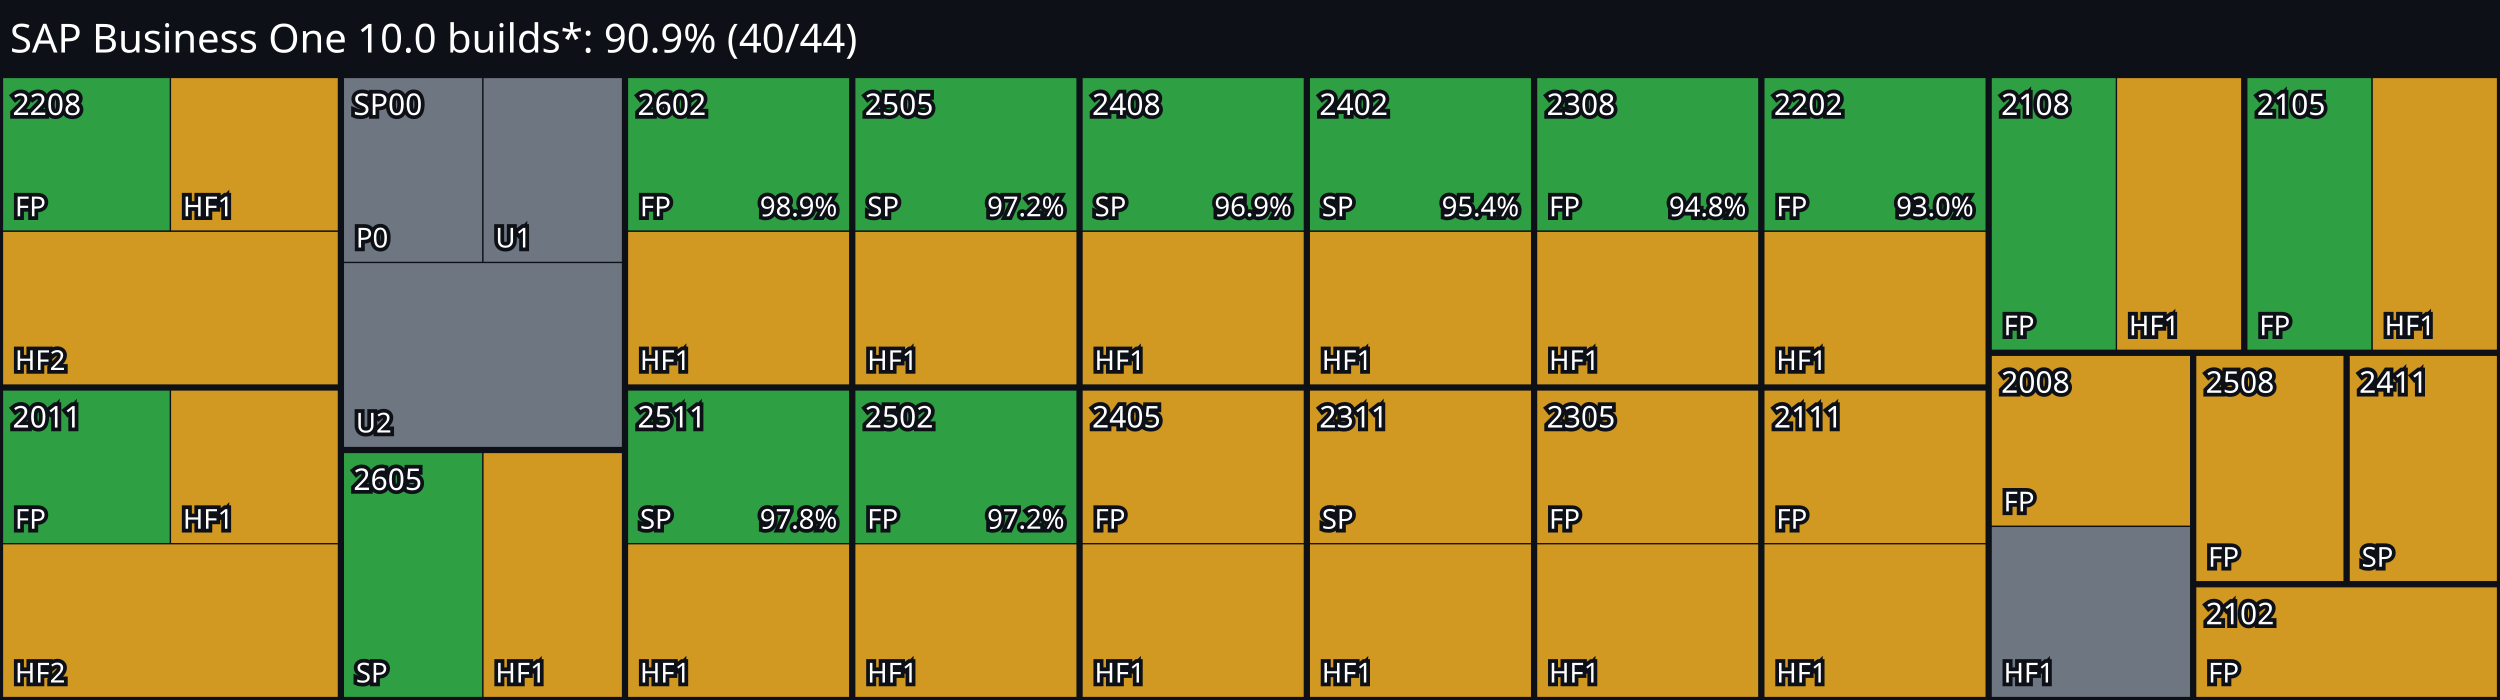
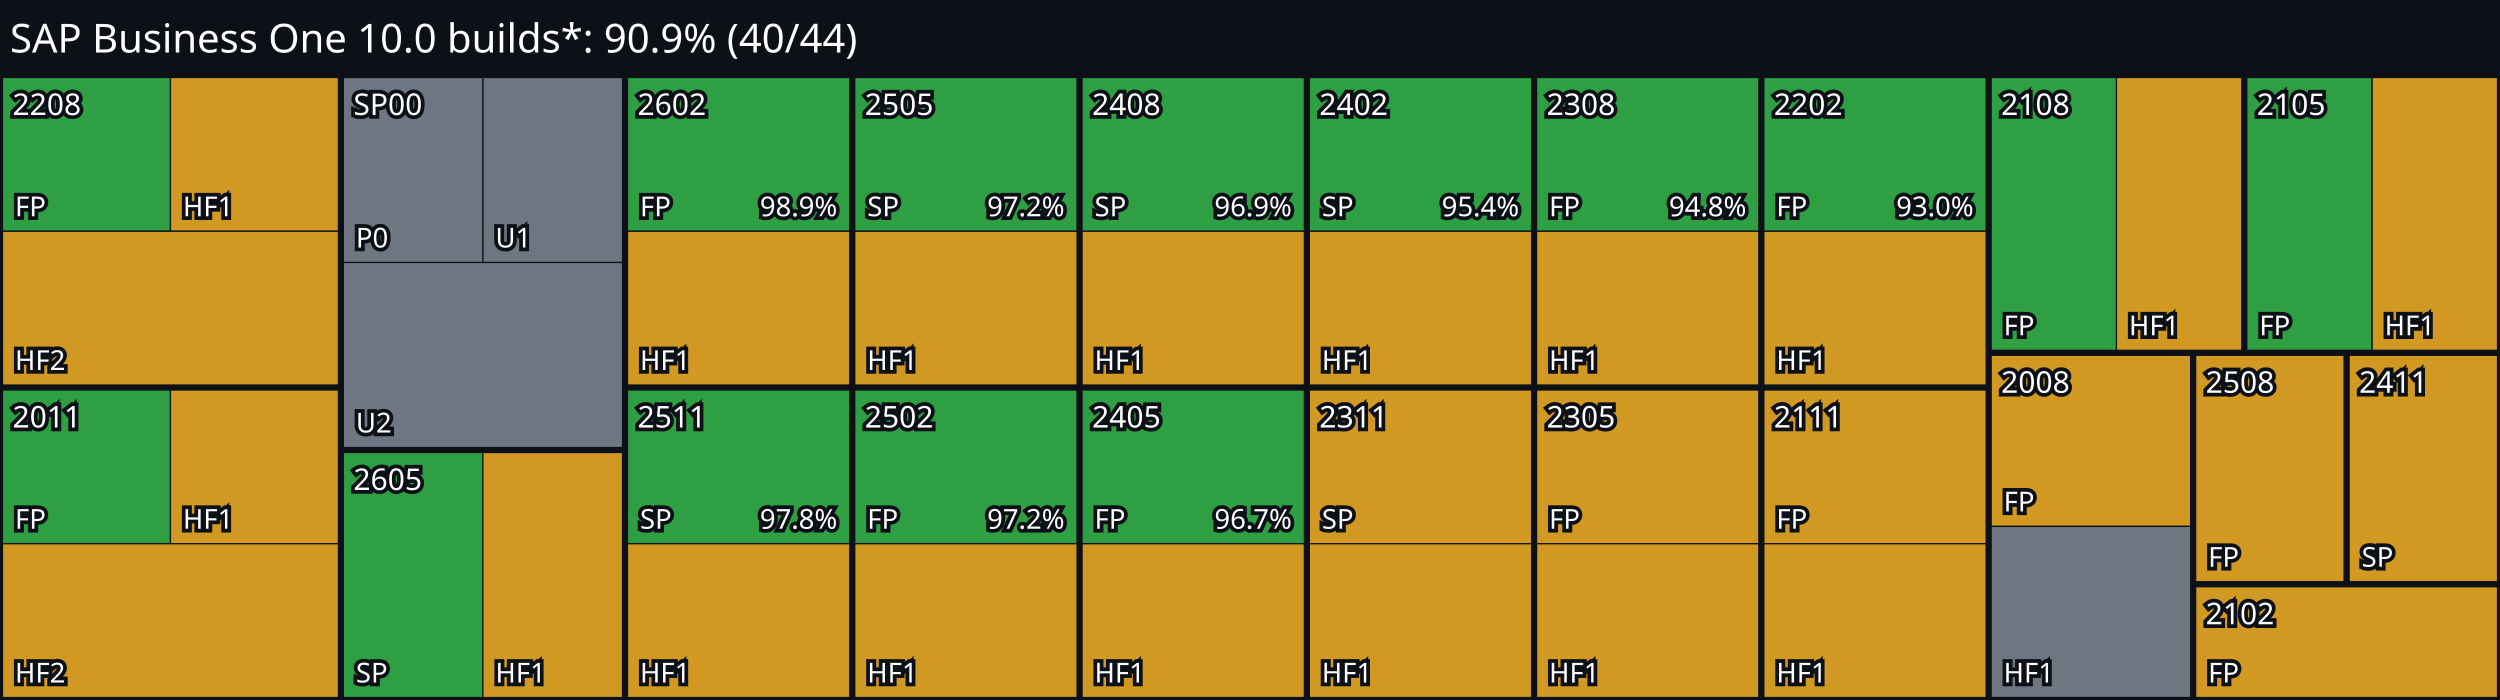
<svg xmlns="http://www.w3.org/2000/svg" viewBox="0 0 1000 280" width="1000" height="280">
  <rect x="0.00" y="0.00" width="1000.00" height="280.00" fill="#0d1117" stroke="#0d1117" stroke-width="0" />
  <text x="4.00" y="21.00" text-anchor="start" font-family="sans-serif" font-size="16" fill="#ffffff" stroke="#0d1117" stroke-width="3" paint-order="stroke">SAP Business One 10.0 builds*: 90.9% (40/44)</text>
  <g>
    <rect x="1.00" y="31.00" width="67.18" height="61.50" fill="#2ea043" stroke="#0d1117" stroke-width="0.5" />
    <text x="6.00" y="86.50" text-anchor="start" font-family="sans-serif" font-size="11" fill="#ffffff" stroke="#0d1117" stroke-width="3" paint-order="stroke">FP</text>
    <rect x="68.18" y="31.00" width="67.18" height="61.50" fill="#d29922" stroke="#0d1117" stroke-width="0.5" />
    <text x="73.18" y="86.50" text-anchor="start" font-family="sans-serif" font-size="11" fill="#ffffff" stroke="#0d1117" stroke-width="3" paint-order="stroke">HF1</text>
    <rect x="1.00" y="92.50" width="134.36" height="61.50" fill="#d29922" stroke="#0d1117" stroke-width="0.5" />
    <text x="6.00" y="148.00" text-anchor="start" font-family="sans-serif" font-size="11" fill="#ffffff" stroke="#0d1117" stroke-width="3" paint-order="stroke">HF2</text>
    <rect x="0.00" y="30.00" width="136.36" height="125.00" fill="none" stroke="#0d1117" stroke-width="2" />
    <text x="5.00" y="46.00" text-anchor="start" font-family="sans-serif" font-size="12" fill="#ffffff" stroke="#0d1117" stroke-width="3" paint-order="stroke">2208</text>
  </g>
  <g>
    <rect x="1.00" y="156.00" width="67.18" height="61.50" fill="#2ea043" stroke="#0d1117" stroke-width="0.5" />
    <text x="6.00" y="211.50" text-anchor="start" font-family="sans-serif" font-size="11" fill="#ffffff" stroke="#0d1117" stroke-width="3" paint-order="stroke">FP</text>
    <rect x="68.18" y="156.00" width="67.18" height="61.50" fill="#d29922" stroke="#0d1117" stroke-width="0.5" />
    <text x="73.18" y="211.50" text-anchor="start" font-family="sans-serif" font-size="11" fill="#ffffff" stroke="#0d1117" stroke-width="3" paint-order="stroke">HF1</text>
    <rect x="1.00" y="217.50" width="134.36" height="61.50" fill="#d29922" stroke="#0d1117" stroke-width="0.5" />
    <text x="6.00" y="273.00" text-anchor="start" font-family="sans-serif" font-size="11" fill="#ffffff" stroke="#0d1117" stroke-width="3" paint-order="stroke">HF2</text>
    <rect x="0.00" y="155.00" width="136.36" height="125.00" fill="none" stroke="#0d1117" stroke-width="2" />
    <text x="5.00" y="171.00" text-anchor="start" font-family="sans-serif" font-size="12" fill="#ffffff" stroke="#0d1117" stroke-width="3" paint-order="stroke">2011</text>
  </g>
  <g>
    <rect x="137.36" y="31.00" width="55.82" height="74.00" fill="#6e7681" stroke="#0d1117" stroke-width="0.5" />
    <text x="142.36" y="99.00" text-anchor="start" font-family="sans-serif" font-size="11" fill="#ffffff" stroke="#0d1117" stroke-width="3" paint-order="stroke">P0</text>
    <rect x="193.18" y="31.00" width="55.82" height="74.00" fill="#6e7681" stroke="#0d1117" stroke-width="0.5" />
    <text x="198.18" y="99.00" text-anchor="start" font-family="sans-serif" font-size="11" fill="#ffffff" stroke="#0d1117" stroke-width="3" paint-order="stroke">U1</text>
    <rect x="137.36" y="105.00" width="111.64" height="74.00" fill="#6e7681" stroke="#0d1117" stroke-width="0.5" />
    <text x="142.36" y="173.00" text-anchor="start" font-family="sans-serif" font-size="11" fill="#ffffff" stroke="#0d1117" stroke-width="3" paint-order="stroke">U2</text>
    <rect x="136.36" y="30.00" width="113.64" height="150.00" fill="none" stroke="#0d1117" stroke-width="2" />
    <text x="141.36" y="46.00" text-anchor="start" font-family="sans-serif" font-size="12" fill="#ffffff" stroke="#0d1117" stroke-width="3" paint-order="stroke">SP00</text>
  </g>
  <g>
    <rect x="137.36" y="181.00" width="55.82" height="98.00" fill="#2ea043" stroke="#0d1117" stroke-width="0.5" />
    <text x="142.36" y="273.00" text-anchor="start" font-family="sans-serif" font-size="11" fill="#ffffff" stroke="#0d1117" stroke-width="3" paint-order="stroke">SP</text>
    <rect x="193.18" y="181.00" width="55.82" height="98.00" fill="#d29922" stroke="#0d1117" stroke-width="0.5" />
    <text x="198.18" y="273.00" text-anchor="start" font-family="sans-serif" font-size="11" fill="#ffffff" stroke="#0d1117" stroke-width="3" paint-order="stroke">HF1</text>
    <rect x="136.36" y="180.00" width="113.64" height="100.00" fill="none" stroke="#0d1117" stroke-width="2" />
    <text x="141.36" y="196.00" text-anchor="start" font-family="sans-serif" font-size="12" fill="#ffffff" stroke="#0d1117" stroke-width="3" paint-order="stroke">2605</text>
  </g>
  <g>
    <rect x="251.00" y="31.00" width="88.91" height="61.50" fill="#2ea043" stroke="#0d1117" stroke-width="0.5" />
    <text x="256.00" y="86.50" text-anchor="start" font-family="sans-serif" font-size="11" fill="#ffffff" stroke="#0d1117" stroke-width="3" paint-order="stroke">FP</text>
    <text x="334.91" y="86.50" text-anchor="end" font-family="sans-serif" font-size="11" fill="#ffffff" stroke="#0d1117" stroke-width="3" paint-order="stroke">98.9%</text>
    <rect x="251.00" y="92.50" width="88.91" height="61.50" fill="#d29922" stroke="#0d1117" stroke-width="0.5" />
    <text x="256.00" y="148.00" text-anchor="start" font-family="sans-serif" font-size="11" fill="#ffffff" stroke="#0d1117" stroke-width="3" paint-order="stroke">HF1</text>
    <rect x="250.00" y="30.00" width="90.91" height="125.00" fill="none" stroke="#0d1117" stroke-width="2" />
    <text x="255.00" y="46.00" text-anchor="start" font-family="sans-serif" font-size="12" fill="#ffffff" stroke="#0d1117" stroke-width="3" paint-order="stroke">2602</text>
  </g>
  <g>
    <rect x="251.00" y="156.00" width="88.91" height="61.50" fill="#2ea043" stroke="#0d1117" stroke-width="0.5" />
    <text x="256.00" y="211.50" text-anchor="start" font-family="sans-serif" font-size="11" fill="#ffffff" stroke="#0d1117" stroke-width="3" paint-order="stroke">SP</text>
    <text x="334.91" y="211.50" text-anchor="end" font-family="sans-serif" font-size="11" fill="#ffffff" stroke="#0d1117" stroke-width="3" paint-order="stroke">97.8%</text>
    <rect x="251.00" y="217.50" width="88.91" height="61.50" fill="#d29922" stroke="#0d1117" stroke-width="0.5" />
    <text x="256.00" y="273.00" text-anchor="start" font-family="sans-serif" font-size="11" fill="#ffffff" stroke="#0d1117" stroke-width="3" paint-order="stroke">HF1</text>
    <rect x="250.00" y="155.00" width="90.91" height="125.00" fill="none" stroke="#0d1117" stroke-width="2" />
    <text x="255.00" y="171.00" text-anchor="start" font-family="sans-serif" font-size="12" fill="#ffffff" stroke="#0d1117" stroke-width="3" paint-order="stroke">2511</text>
  </g>
  <g>
    <rect x="341.91" y="31.00" width="88.91" height="61.50" fill="#2ea043" stroke="#0d1117" stroke-width="0.5" />
    <text x="346.91" y="86.50" text-anchor="start" font-family="sans-serif" font-size="11" fill="#ffffff" stroke="#0d1117" stroke-width="3" paint-order="stroke">SP</text>
    <text x="425.82" y="86.50" text-anchor="end" font-family="sans-serif" font-size="11" fill="#ffffff" stroke="#0d1117" stroke-width="3" paint-order="stroke">97.2%</text>
    <rect x="341.91" y="92.50" width="88.91" height="61.50" fill="#d29922" stroke="#0d1117" stroke-width="0.5" />
    <text x="346.91" y="148.00" text-anchor="start" font-family="sans-serif" font-size="11" fill="#ffffff" stroke="#0d1117" stroke-width="3" paint-order="stroke">HF1</text>
    <rect x="340.91" y="30.00" width="90.91" height="125.00" fill="none" stroke="#0d1117" stroke-width="2" />
    <text x="345.91" y="46.00" text-anchor="start" font-family="sans-serif" font-size="12" fill="#ffffff" stroke="#0d1117" stroke-width="3" paint-order="stroke">2505</text>
  </g>
  <g>
    <rect x="341.91" y="156.00" width="88.91" height="61.50" fill="#2ea043" stroke="#0d1117" stroke-width="0.5" />
    <text x="346.91" y="211.50" text-anchor="start" font-family="sans-serif" font-size="11" fill="#ffffff" stroke="#0d1117" stroke-width="3" paint-order="stroke">FP</text>
    <text x="425.82" y="211.50" text-anchor="end" font-family="sans-serif" font-size="11" fill="#ffffff" stroke="#0d1117" stroke-width="3" paint-order="stroke">97.2%</text>
    <rect x="341.91" y="217.50" width="88.91" height="61.50" fill="#d29922" stroke="#0d1117" stroke-width="0.5" />
    <text x="346.91" y="273.00" text-anchor="start" font-family="sans-serif" font-size="11" fill="#ffffff" stroke="#0d1117" stroke-width="3" paint-order="stroke">HF1</text>
    <rect x="340.91" y="155.00" width="90.91" height="125.00" fill="none" stroke="#0d1117" stroke-width="2" />
    <text x="345.91" y="171.00" text-anchor="start" font-family="sans-serif" font-size="12" fill="#ffffff" stroke="#0d1117" stroke-width="3" paint-order="stroke">2502</text>
  </g>
  <g>
    <rect x="432.82" y="31.00" width="88.91" height="61.50" fill="#2ea043" stroke="#0d1117" stroke-width="0.5" />
    <text x="437.82" y="86.50" text-anchor="start" font-family="sans-serif" font-size="11" fill="#ffffff" stroke="#0d1117" stroke-width="3" paint-order="stroke">SP</text>
    <text x="516.73" y="86.50" text-anchor="end" font-family="sans-serif" font-size="11" fill="#ffffff" stroke="#0d1117" stroke-width="3" paint-order="stroke">96.9%</text>
    <rect x="432.82" y="92.50" width="88.91" height="61.50" fill="#d29922" stroke="#0d1117" stroke-width="0.5" />
    <text x="437.82" y="148.00" text-anchor="start" font-family="sans-serif" font-size="11" fill="#ffffff" stroke="#0d1117" stroke-width="3" paint-order="stroke">HF1</text>
    <rect x="431.82" y="30.00" width="90.91" height="125.00" fill="none" stroke="#0d1117" stroke-width="2" />
    <text x="436.82" y="46.00" text-anchor="start" font-family="sans-serif" font-size="12" fill="#ffffff" stroke="#0d1117" stroke-width="3" paint-order="stroke">2408</text>
  </g>
  <g>
-     <rect x="432.82" y="156.00" width="88.91" height="61.50" fill="#d29922" stroke="#0d1117" stroke-width="0.5" />
+     <rect x="432.82" y="156.00" width="88.91" height="61.50" fill="#2ea043" stroke="#0d1117" stroke-width="0.5" />
    <text x="437.82" y="211.50" text-anchor="start" font-family="sans-serif" font-size="11" fill="#ffffff" stroke="#0d1117" stroke-width="3" paint-order="stroke">FP</text>
+     <text x="516.73" y="211.50" text-anchor="end" font-family="sans-serif" font-size="11" fill="#ffffff" stroke="#0d1117" stroke-width="3" paint-order="stroke">96.7%</text>
    <rect x="432.82" y="217.50" width="88.91" height="61.50" fill="#d29922" stroke="#0d1117" stroke-width="0.5" />
    <text x="437.82" y="273.00" text-anchor="start" font-family="sans-serif" font-size="11" fill="#ffffff" stroke="#0d1117" stroke-width="3" paint-order="stroke">HF1</text>
    <rect x="431.82" y="155.00" width="90.91" height="125.00" fill="none" stroke="#0d1117" stroke-width="2" />
    <text x="436.82" y="171.00" text-anchor="start" font-family="sans-serif" font-size="12" fill="#ffffff" stroke="#0d1117" stroke-width="3" paint-order="stroke">2405</text>
  </g>
  <g>
    <rect x="523.73" y="31.00" width="88.91" height="61.50" fill="#2ea043" stroke="#0d1117" stroke-width="0.5" />
    <text x="528.73" y="86.50" text-anchor="start" font-family="sans-serif" font-size="11" fill="#ffffff" stroke="#0d1117" stroke-width="3" paint-order="stroke">SP</text>
    <text x="607.64" y="86.50" text-anchor="end" font-family="sans-serif" font-size="11" fill="#ffffff" stroke="#0d1117" stroke-width="3" paint-order="stroke">95.4%</text>
    <rect x="523.73" y="92.50" width="88.91" height="61.50" fill="#d29922" stroke="#0d1117" stroke-width="0.5" />
    <text x="528.73" y="148.00" text-anchor="start" font-family="sans-serif" font-size="11" fill="#ffffff" stroke="#0d1117" stroke-width="3" paint-order="stroke">HF1</text>
    <rect x="522.73" y="30.00" width="90.91" height="125.00" fill="none" stroke="#0d1117" stroke-width="2" />
    <text x="527.73" y="46.00" text-anchor="start" font-family="sans-serif" font-size="12" fill="#ffffff" stroke="#0d1117" stroke-width="3" paint-order="stroke">2402</text>
  </g>
  <g>
    <rect x="523.73" y="156.00" width="88.91" height="61.50" fill="#d29922" stroke="#0d1117" stroke-width="0.5" />
    <text x="528.73" y="211.50" text-anchor="start" font-family="sans-serif" font-size="11" fill="#ffffff" stroke="#0d1117" stroke-width="3" paint-order="stroke">SP</text>
    <rect x="523.73" y="217.50" width="88.91" height="61.50" fill="#d29922" stroke="#0d1117" stroke-width="0.5" />
    <text x="528.73" y="273.00" text-anchor="start" font-family="sans-serif" font-size="11" fill="#ffffff" stroke="#0d1117" stroke-width="3" paint-order="stroke">HF1</text>
    <rect x="522.73" y="155.00" width="90.91" height="125.00" fill="none" stroke="#0d1117" stroke-width="2" />
    <text x="527.73" y="171.00" text-anchor="start" font-family="sans-serif" font-size="12" fill="#ffffff" stroke="#0d1117" stroke-width="3" paint-order="stroke">2311</text>
  </g>
  <g>
    <rect x="614.64" y="31.00" width="88.91" height="61.50" fill="#2ea043" stroke="#0d1117" stroke-width="0.5" />
    <text x="619.64" y="86.50" text-anchor="start" font-family="sans-serif" font-size="11" fill="#ffffff" stroke="#0d1117" stroke-width="3" paint-order="stroke">FP</text>
    <text x="698.55" y="86.50" text-anchor="end" font-family="sans-serif" font-size="11" fill="#ffffff" stroke="#0d1117" stroke-width="3" paint-order="stroke">94.8%</text>
    <rect x="614.64" y="92.50" width="88.91" height="61.50" fill="#d29922" stroke="#0d1117" stroke-width="0.5" />
    <text x="619.64" y="148.00" text-anchor="start" font-family="sans-serif" font-size="11" fill="#ffffff" stroke="#0d1117" stroke-width="3" paint-order="stroke">HF1</text>
    <rect x="613.64" y="30.00" width="90.91" height="125.00" fill="none" stroke="#0d1117" stroke-width="2" />
    <text x="618.64" y="46.00" text-anchor="start" font-family="sans-serif" font-size="12" fill="#ffffff" stroke="#0d1117" stroke-width="3" paint-order="stroke">2308</text>
  </g>
  <g>
    <rect x="614.64" y="156.00" width="88.91" height="61.50" fill="#d29922" stroke="#0d1117" stroke-width="0.5" />
    <text x="619.64" y="211.50" text-anchor="start" font-family="sans-serif" font-size="11" fill="#ffffff" stroke="#0d1117" stroke-width="3" paint-order="stroke">FP</text>
    <rect x="614.64" y="217.50" width="88.91" height="61.50" fill="#d29922" stroke="#0d1117" stroke-width="0.5" />
    <text x="619.64" y="273.00" text-anchor="start" font-family="sans-serif" font-size="11" fill="#ffffff" stroke="#0d1117" stroke-width="3" paint-order="stroke">HF1</text>
    <rect x="613.64" y="155.00" width="90.91" height="125.00" fill="none" stroke="#0d1117" stroke-width="2" />
    <text x="618.64" y="171.00" text-anchor="start" font-family="sans-serif" font-size="12" fill="#ffffff" stroke="#0d1117" stroke-width="3" paint-order="stroke">2305</text>
  </g>
  <g>
    <rect x="705.55" y="31.00" width="88.91" height="61.50" fill="#2ea043" stroke="#0d1117" stroke-width="0.5" />
    <text x="710.55" y="86.50" text-anchor="start" font-family="sans-serif" font-size="11" fill="#ffffff" stroke="#0d1117" stroke-width="3" paint-order="stroke">FP</text>
    <text x="789.45" y="86.50" text-anchor="end" font-family="sans-serif" font-size="11" fill="#ffffff" stroke="#0d1117" stroke-width="3" paint-order="stroke">93.0%</text>
    <rect x="705.55" y="92.50" width="88.91" height="61.50" fill="#d29922" stroke="#0d1117" stroke-width="0.5" />
    <text x="710.55" y="148.00" text-anchor="start" font-family="sans-serif" font-size="11" fill="#ffffff" stroke="#0d1117" stroke-width="3" paint-order="stroke">HF1</text>
    <rect x="704.55" y="30.00" width="90.91" height="125.00" fill="none" stroke="#0d1117" stroke-width="2" />
    <text x="709.55" y="46.00" text-anchor="start" font-family="sans-serif" font-size="12" fill="#ffffff" stroke="#0d1117" stroke-width="3" paint-order="stroke">2202</text>
  </g>
  <g>
    <rect x="705.55" y="156.00" width="88.91" height="61.50" fill="#d29922" stroke="#0d1117" stroke-width="0.5" />
    <text x="710.55" y="211.50" text-anchor="start" font-family="sans-serif" font-size="11" fill="#ffffff" stroke="#0d1117" stroke-width="3" paint-order="stroke">FP</text>
    <rect x="705.55" y="217.50" width="88.91" height="61.50" fill="#d29922" stroke="#0d1117" stroke-width="0.5" />
    <text x="710.55" y="273.00" text-anchor="start" font-family="sans-serif" font-size="11" fill="#ffffff" stroke="#0d1117" stroke-width="3" paint-order="stroke">HF1</text>
    <rect x="704.55" y="155.00" width="90.91" height="125.00" fill="none" stroke="#0d1117" stroke-width="2" />
    <text x="709.55" y="171.00" text-anchor="start" font-family="sans-serif" font-size="12" fill="#ffffff" stroke="#0d1117" stroke-width="3" paint-order="stroke">2111</text>
  </g>
  <g>
    <rect x="796.45" y="31.00" width="50.14" height="109.11" fill="#2ea043" stroke="#0d1117" stroke-width="0.5" />
    <text x="801.45" y="134.11" text-anchor="start" font-family="sans-serif" font-size="11" fill="#ffffff" stroke="#0d1117" stroke-width="3" paint-order="stroke">FP</text>
    <rect x="846.59" y="31.00" width="50.14" height="109.11" fill="#d29922" stroke="#0d1117" stroke-width="0.5" />
    <text x="851.59" y="134.11" text-anchor="start" font-family="sans-serif" font-size="11" fill="#ffffff" stroke="#0d1117" stroke-width="3" paint-order="stroke">HF1</text>
    <rect x="795.45" y="30.00" width="102.27" height="111.11" fill="none" stroke="#0d1117" stroke-width="2" />
    <text x="800.45" y="46.00" text-anchor="start" font-family="sans-serif" font-size="12" fill="#ffffff" stroke="#0d1117" stroke-width="3" paint-order="stroke">2108</text>
  </g>
  <g>
    <rect x="898.73" y="31.00" width="50.14" height="109.11" fill="#2ea043" stroke="#0d1117" stroke-width="0.5" />
    <text x="903.73" y="134.11" text-anchor="start" font-family="sans-serif" font-size="11" fill="#ffffff" stroke="#0d1117" stroke-width="3" paint-order="stroke">FP</text>
    <rect x="948.86" y="31.00" width="50.14" height="109.11" fill="#d29922" stroke="#0d1117" stroke-width="0.5" />
    <text x="953.86" y="134.11" text-anchor="start" font-family="sans-serif" font-size="11" fill="#ffffff" stroke="#0d1117" stroke-width="3" paint-order="stroke">HF1</text>
    <rect x="897.73" y="30.00" width="102.27" height="111.11" fill="none" stroke="#0d1117" stroke-width="2" />
    <text x="902.73" y="46.00" text-anchor="start" font-family="sans-serif" font-size="12" fill="#ffffff" stroke="#0d1117" stroke-width="3" paint-order="stroke">2105</text>
  </g>
  <g>
    <rect x="796.45" y="142.11" width="79.82" height="68.44" fill="#d29922" stroke="#0d1117" stroke-width="0.5" />
    <text x="801.45" y="204.56" text-anchor="start" font-family="sans-serif" font-size="11" fill="#ffffff" stroke="#0d1117" stroke-width="3" paint-order="stroke">FP</text>
    <rect x="796.45" y="210.56" width="79.82" height="68.44" fill="#6e7681" stroke="#0d1117" stroke-width="0.5" />
    <text x="801.45" y="273.00" text-anchor="start" font-family="sans-serif" font-size="11" fill="#ffffff" stroke="#0d1117" stroke-width="3" paint-order="stroke">HF1</text>
    <rect x="795.45" y="141.11" width="81.82" height="138.89" fill="none" stroke="#0d1117" stroke-width="2" />
    <text x="800.45" y="157.11" text-anchor="start" font-family="sans-serif" font-size="12" fill="#ffffff" stroke="#0d1117" stroke-width="3" paint-order="stroke">2008</text>
  </g>
  <g>
    <rect x="878.27" y="142.11" width="59.36" height="90.59" fill="#d29922" stroke="#0d1117" stroke-width="0.5" />
    <text x="883.27" y="226.70" text-anchor="start" font-family="sans-serif" font-size="11" fill="#ffffff" stroke="#0d1117" stroke-width="3" paint-order="stroke">FP</text>
    <rect x="877.27" y="141.11" width="61.36" height="92.59" fill="none" stroke="#0d1117" stroke-width="2" />
    <text x="882.27" y="157.11" text-anchor="start" font-family="sans-serif" font-size="12" fill="#ffffff" stroke="#0d1117" stroke-width="3" paint-order="stroke">2508</text>
  </g>
  <g>
    <rect x="939.64" y="142.11" width="59.36" height="90.59" fill="#d29922" stroke="#0d1117" stroke-width="0.5" />
    <text x="944.64" y="226.70" text-anchor="start" font-family="sans-serif" font-size="11" fill="#ffffff" stroke="#0d1117" stroke-width="3" paint-order="stroke">SP</text>
    <rect x="938.64" y="141.11" width="61.36" height="92.59" fill="none" stroke="#0d1117" stroke-width="2" />
    <text x="943.64" y="157.11" text-anchor="start" font-family="sans-serif" font-size="12" fill="#ffffff" stroke="#0d1117" stroke-width="3" paint-order="stroke">2411</text>
  </g>
  <g>
    <rect x="878.27" y="234.70" width="120.73" height="44.30" fill="#d29922" stroke="#0d1117" stroke-width="0.5" />
    <text x="883.27" y="273.00" text-anchor="start" font-family="sans-serif" font-size="11" fill="#ffffff" stroke="#0d1117" stroke-width="3" paint-order="stroke">FP</text>
    <rect x="877.27" y="233.70" width="122.73" height="46.30" fill="none" stroke="#0d1117" stroke-width="2" />
    <text x="882.27" y="249.70" text-anchor="start" font-family="sans-serif" font-size="12" fill="#ffffff" stroke="#0d1117" stroke-width="3" paint-order="stroke">2102</text>
  </g>
</svg>
